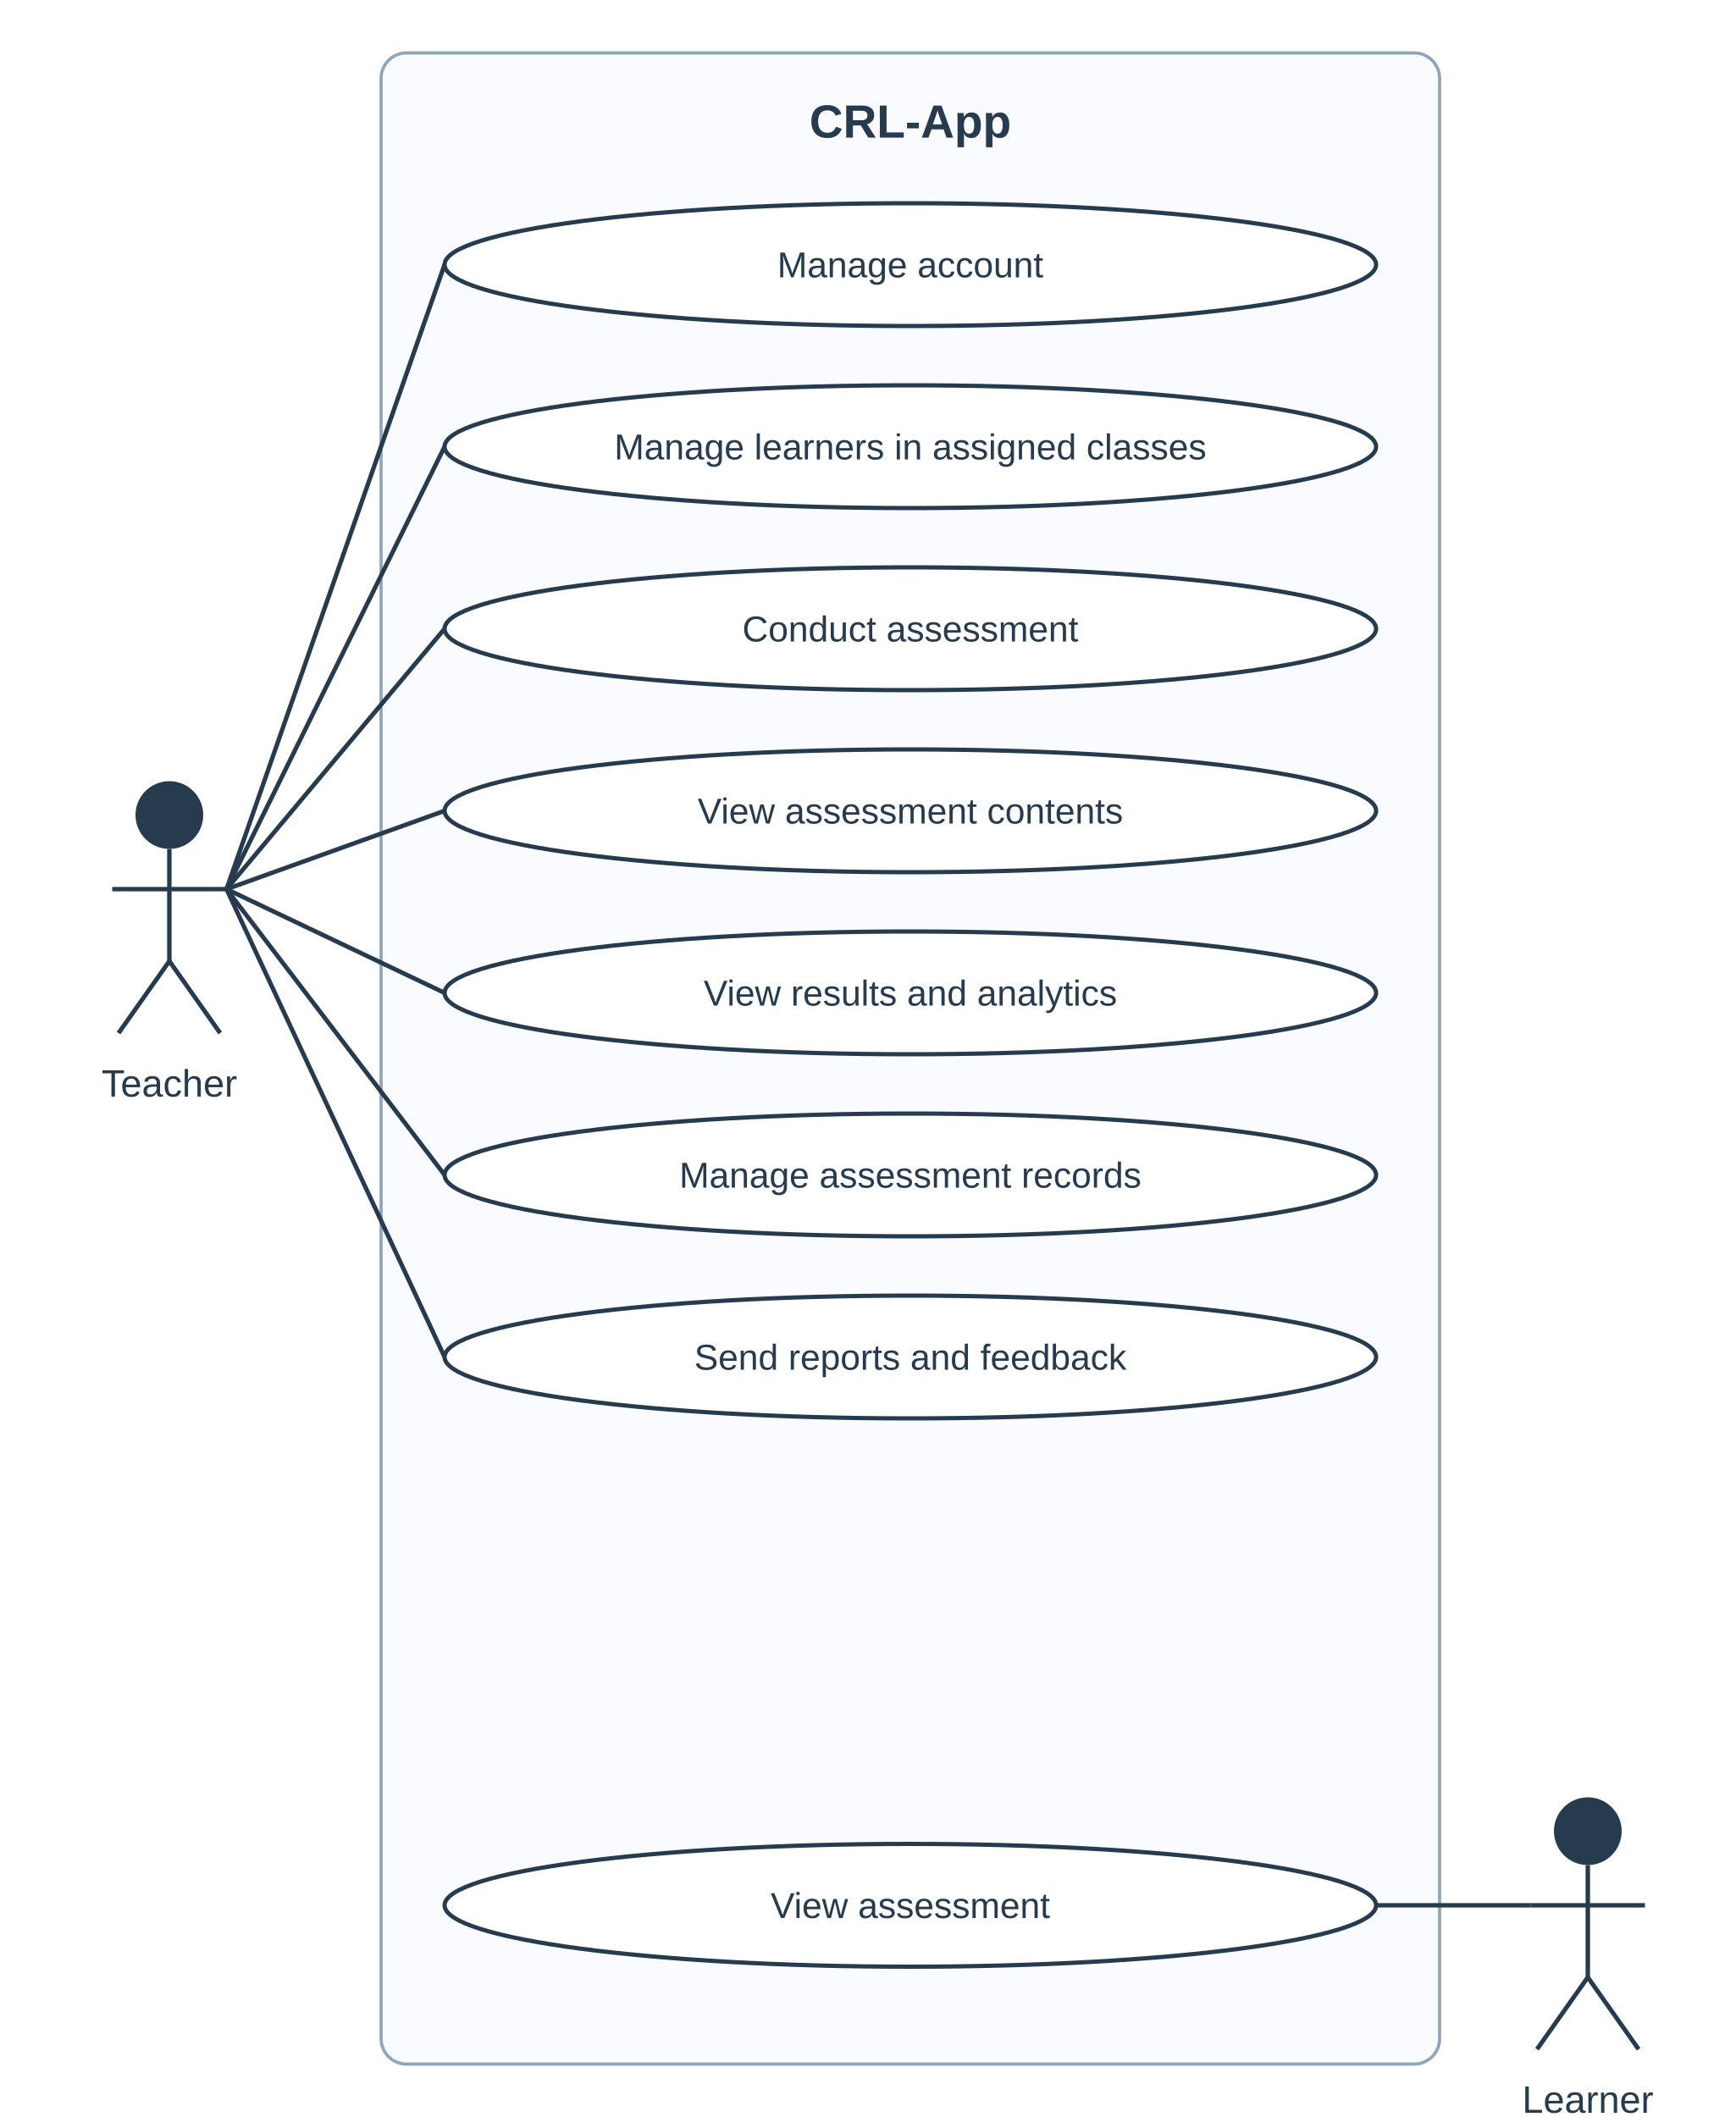
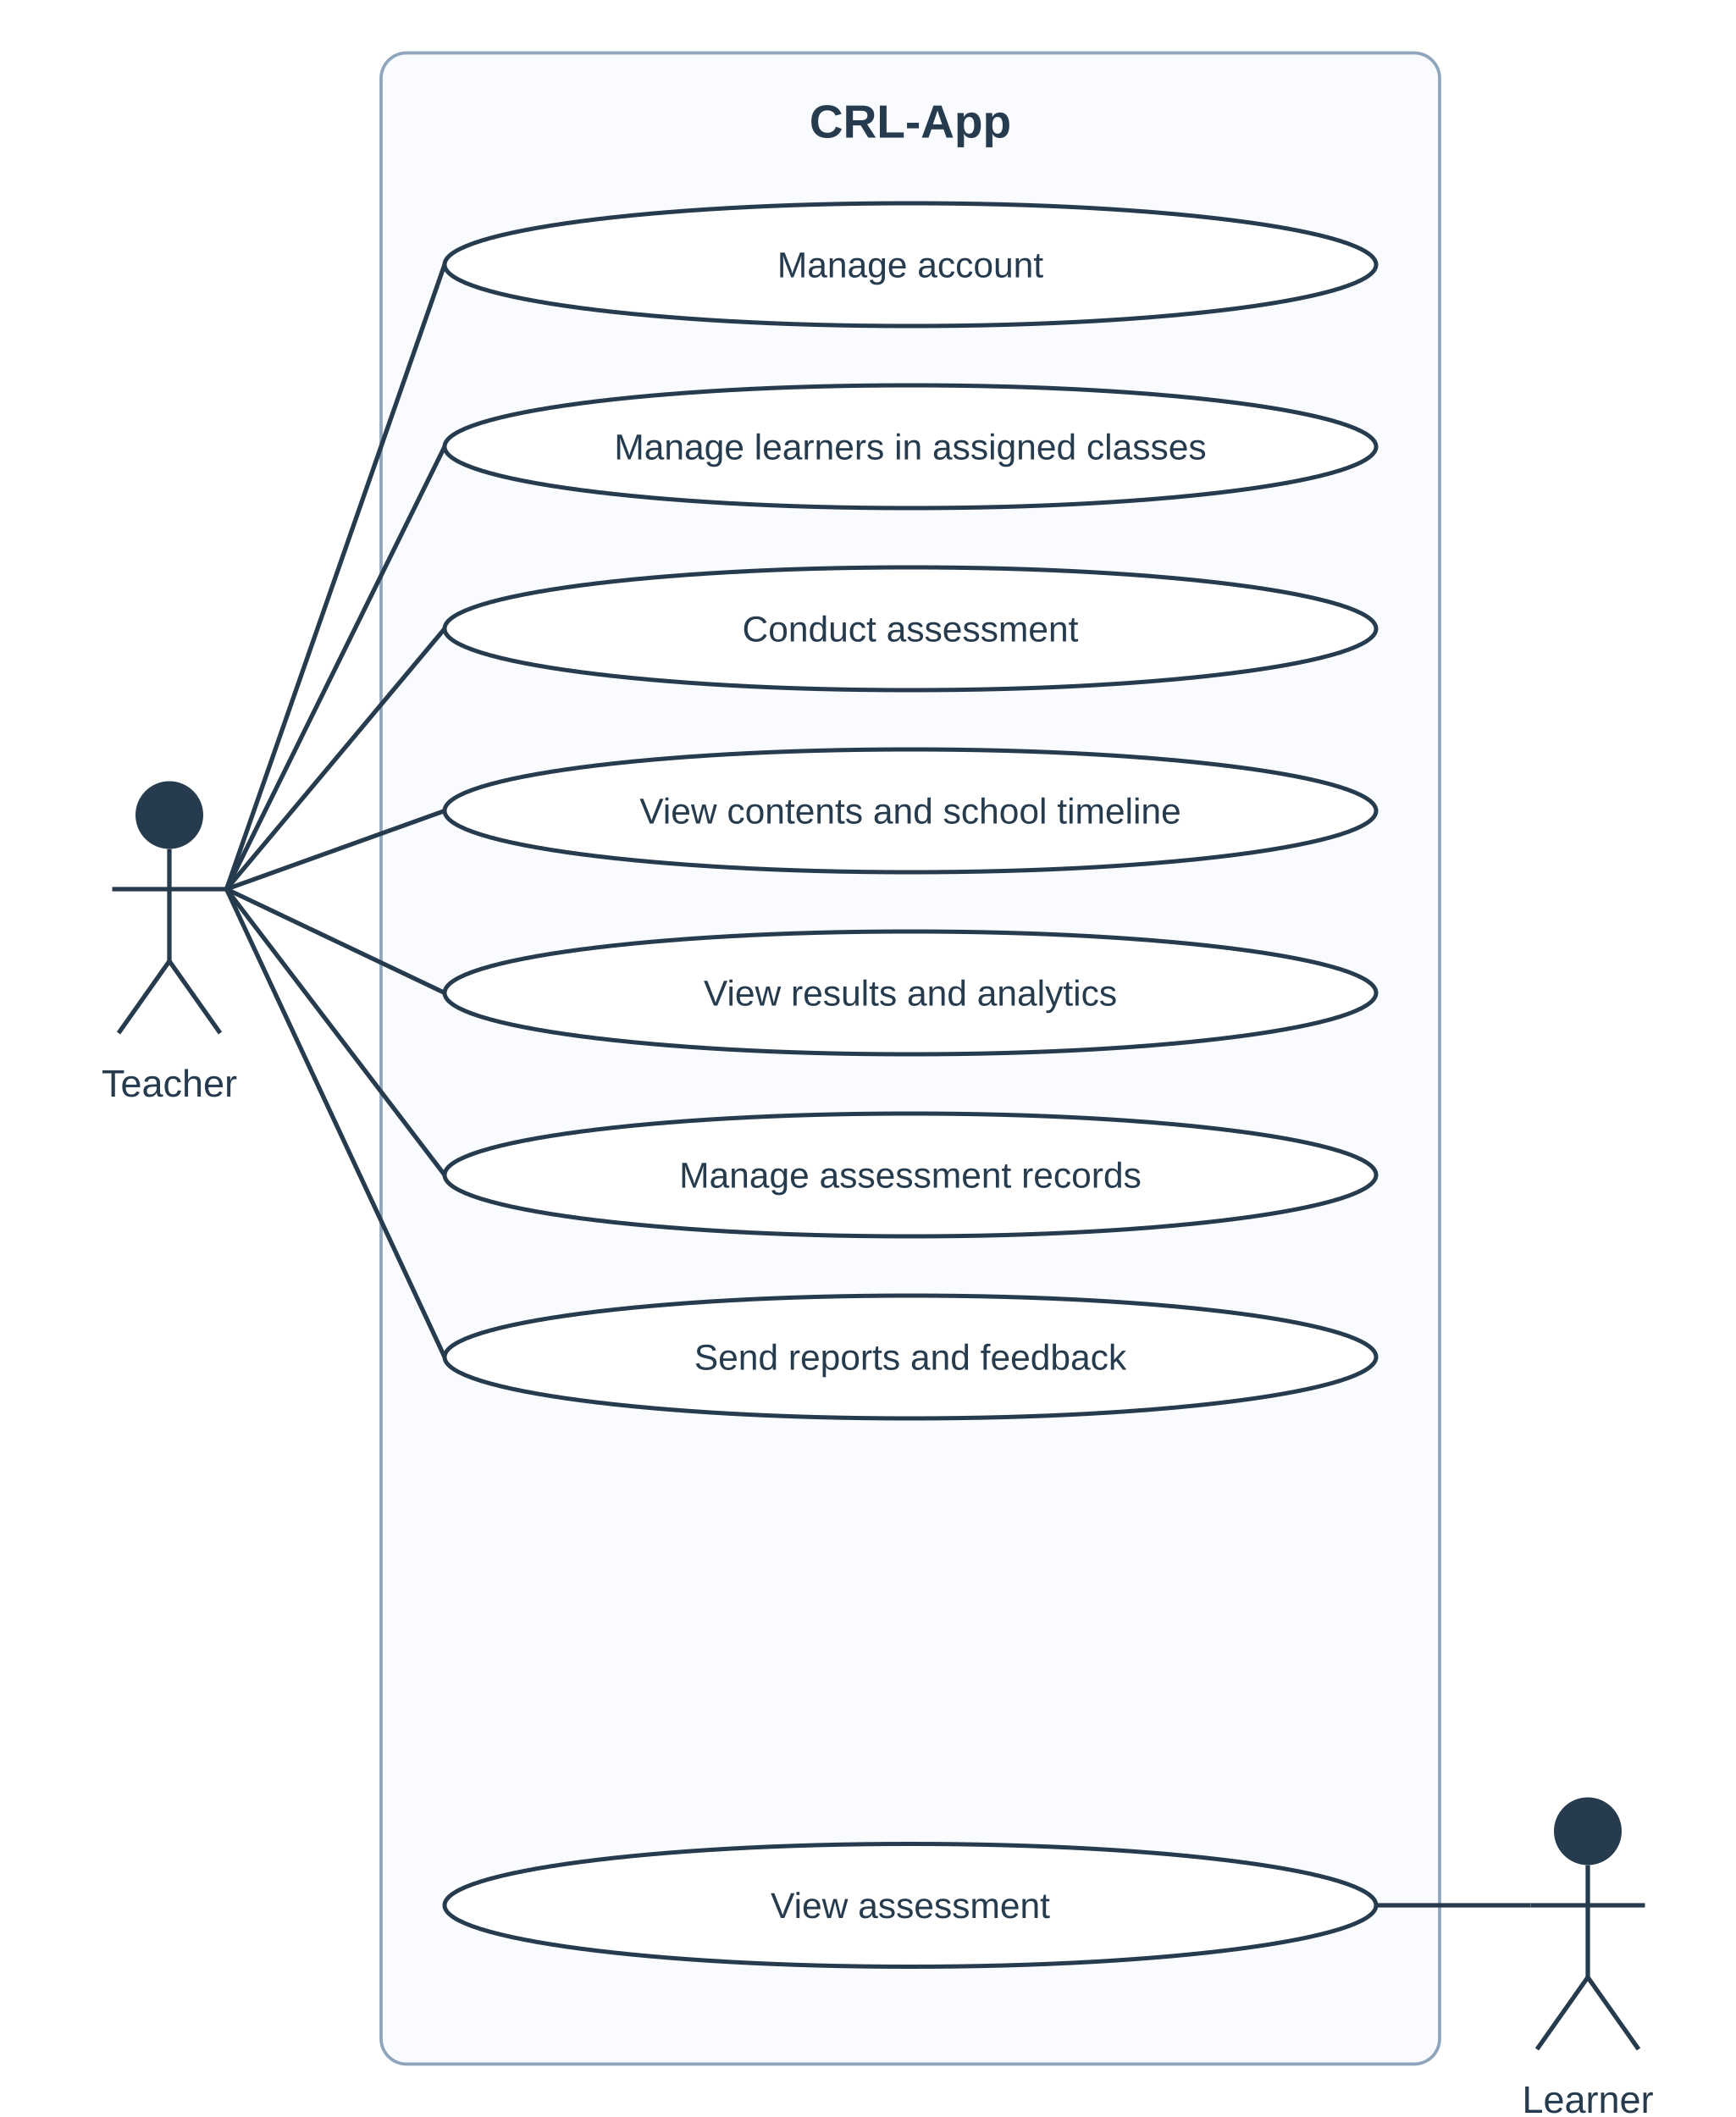
<svg xmlns="http://www.w3.org/2000/svg" width="820" height="1000" viewBox="0 0 820 1000">
  <rect width="100%" height="100%" fill="white" />
  <defs>
    <marker id="arrow" viewBox="0 0 12 12" refX="11" refY="6" markerWidth="9" markerHeight="9" orient="auto-start-reverse">
      <path d="M1,1 L11,6 L1,11" fill="none" stroke="#263b4d" stroke-width="1.8" />
    </marker>
  </defs>
  <rect x="180" y="25" width="500" height="950" rx="12" fill="#f9fbff" stroke="#8fa5bb" stroke-width="1.5" />
  <polyline points="80,401 80,454" fill="none" stroke="#263b4d" stroke-width="2.1" stroke-linejoin="round" />
  <polyline points="53,420 107,420" fill="none" stroke="#263b4d" stroke-width="2.1" stroke-linejoin="round" />
  <polyline points="80,454 56,488" fill="none" stroke="#263b4d" stroke-width="2.1" stroke-linejoin="round" />
  <polyline points="80,454 104,488" fill="none" stroke="#263b4d" stroke-width="2.1" stroke-linejoin="round" />
  <polyline points="107,420 210,125" fill="none" stroke="#263b4d" stroke-width="2.1" stroke-linejoin="round" />
  <polyline points="107,420 210,211" fill="none" stroke="#263b4d" stroke-width="2.1" stroke-linejoin="round" />
  <polyline points="107,420 210,297" fill="none" stroke="#263b4d" stroke-width="2.1" stroke-linejoin="round" />
  <polyline points="107,420 210,383" fill="none" stroke="#263b4d" stroke-width="2.1" stroke-linejoin="round" />
  <polyline points="107,420 210,469" fill="none" stroke="#263b4d" stroke-width="2.1" stroke-linejoin="round" />
  <polyline points="107,420 210,555" fill="none" stroke="#263b4d" stroke-width="2.1" stroke-linejoin="round" />
  <polyline points="107,420 210,641" fill="none" stroke="#263b4d" stroke-width="2.1" stroke-linejoin="round" />
  <polyline points="750,881 750,934" fill="none" stroke="#263b4d" stroke-width="2.1" stroke-linejoin="round" />
  <polyline points="723,900 777,900" fill="none" stroke="#263b4d" stroke-width="2.1" stroke-linejoin="round" />
  <polyline points="750,934 726,968" fill="none" stroke="#263b4d" stroke-width="2.1" stroke-linejoin="round" />
  <polyline points="750,934 774,968" fill="none" stroke="#263b4d" stroke-width="2.1" stroke-linejoin="round" />
  <polyline points="650,900 723,900" fill="none" stroke="#263b4d" stroke-width="2.1" stroke-linejoin="round" />
  <text x="430" y="65.0" text-anchor="middle" font-family="Arial,sans-serif" font-size="22" fill="#263b4d" font-weight="bold">CRL-App</text>
  <ellipse cx="430" cy="125" rx="220.0" ry="29.0" fill="white" stroke="#263b4d" stroke-width="2" />
  <text x="430" y="131.0" text-anchor="middle" font-family="Arial,sans-serif" font-size="17" fill="#263b4d">Manage account</text>
  <ellipse cx="430" cy="211" rx="220.0" ry="29.0" fill="white" stroke="#263b4d" stroke-width="2" />
  <text x="430" y="217.0" text-anchor="middle" font-family="Arial,sans-serif" font-size="17" fill="#263b4d">Manage learners in assigned classes</text>
  <ellipse cx="430" cy="297" rx="220.0" ry="29.0" fill="white" stroke="#263b4d" stroke-width="2" />
  <text x="430" y="303.0" text-anchor="middle" font-family="Arial,sans-serif" font-size="17" fill="#263b4d">Conduct assessment</text>
  <ellipse cx="430" cy="383" rx="220.0" ry="29.0" fill="white" stroke="#263b4d" stroke-width="2" />
-   <text x="430" y="389.0" text-anchor="middle" font-family="Arial,sans-serif" font-size="17" fill="#263b4d">View assessment contents</text>
+   <text x="430" y="389.0" text-anchor="middle" font-family="Arial,sans-serif" font-size="17" fill="#263b4d">View contents and school timeline</text>
  <ellipse cx="430" cy="469" rx="220.0" ry="29.0" fill="white" stroke="#263b4d" stroke-width="2" />
  <text x="430" y="475.0" text-anchor="middle" font-family="Arial,sans-serif" font-size="17" fill="#263b4d">View results and analytics</text>
  <ellipse cx="430" cy="555" rx="220.0" ry="29.0" fill="white" stroke="#263b4d" stroke-width="2" />
  <text x="430" y="561.0" text-anchor="middle" font-family="Arial,sans-serif" font-size="17" fill="#263b4d">Manage assessment records</text>
  <ellipse cx="430" cy="641" rx="220.0" ry="29.0" fill="white" stroke="#263b4d" stroke-width="2" />
  <text x="430" y="647.0" text-anchor="middle" font-family="Arial,sans-serif" font-size="17" fill="#263b4d">Send reports and feedback</text>
  <circle cx="80" cy="385" r="15.0" fill="#263b4d" stroke="#263b4d" stroke-width="2" />
  <text x="80" y="518.0" text-anchor="middle" font-family="Arial,sans-serif" font-size="18" fill="#263b4d">Teacher</text>
  <ellipse cx="430" cy="900" rx="220.0" ry="29.0" fill="white" stroke="#263b4d" stroke-width="2" />
  <text x="430" y="906.0" text-anchor="middle" font-family="Arial,sans-serif" font-size="17" fill="#263b4d">View assessment</text>
  <circle cx="750" cy="865" r="15.0" fill="#263b4d" stroke="#263b4d" stroke-width="2" />
  <text x="750" y="998.0" text-anchor="middle" font-family="Arial,sans-serif" font-size="18" fill="#263b4d">Learner</text>
</svg>
